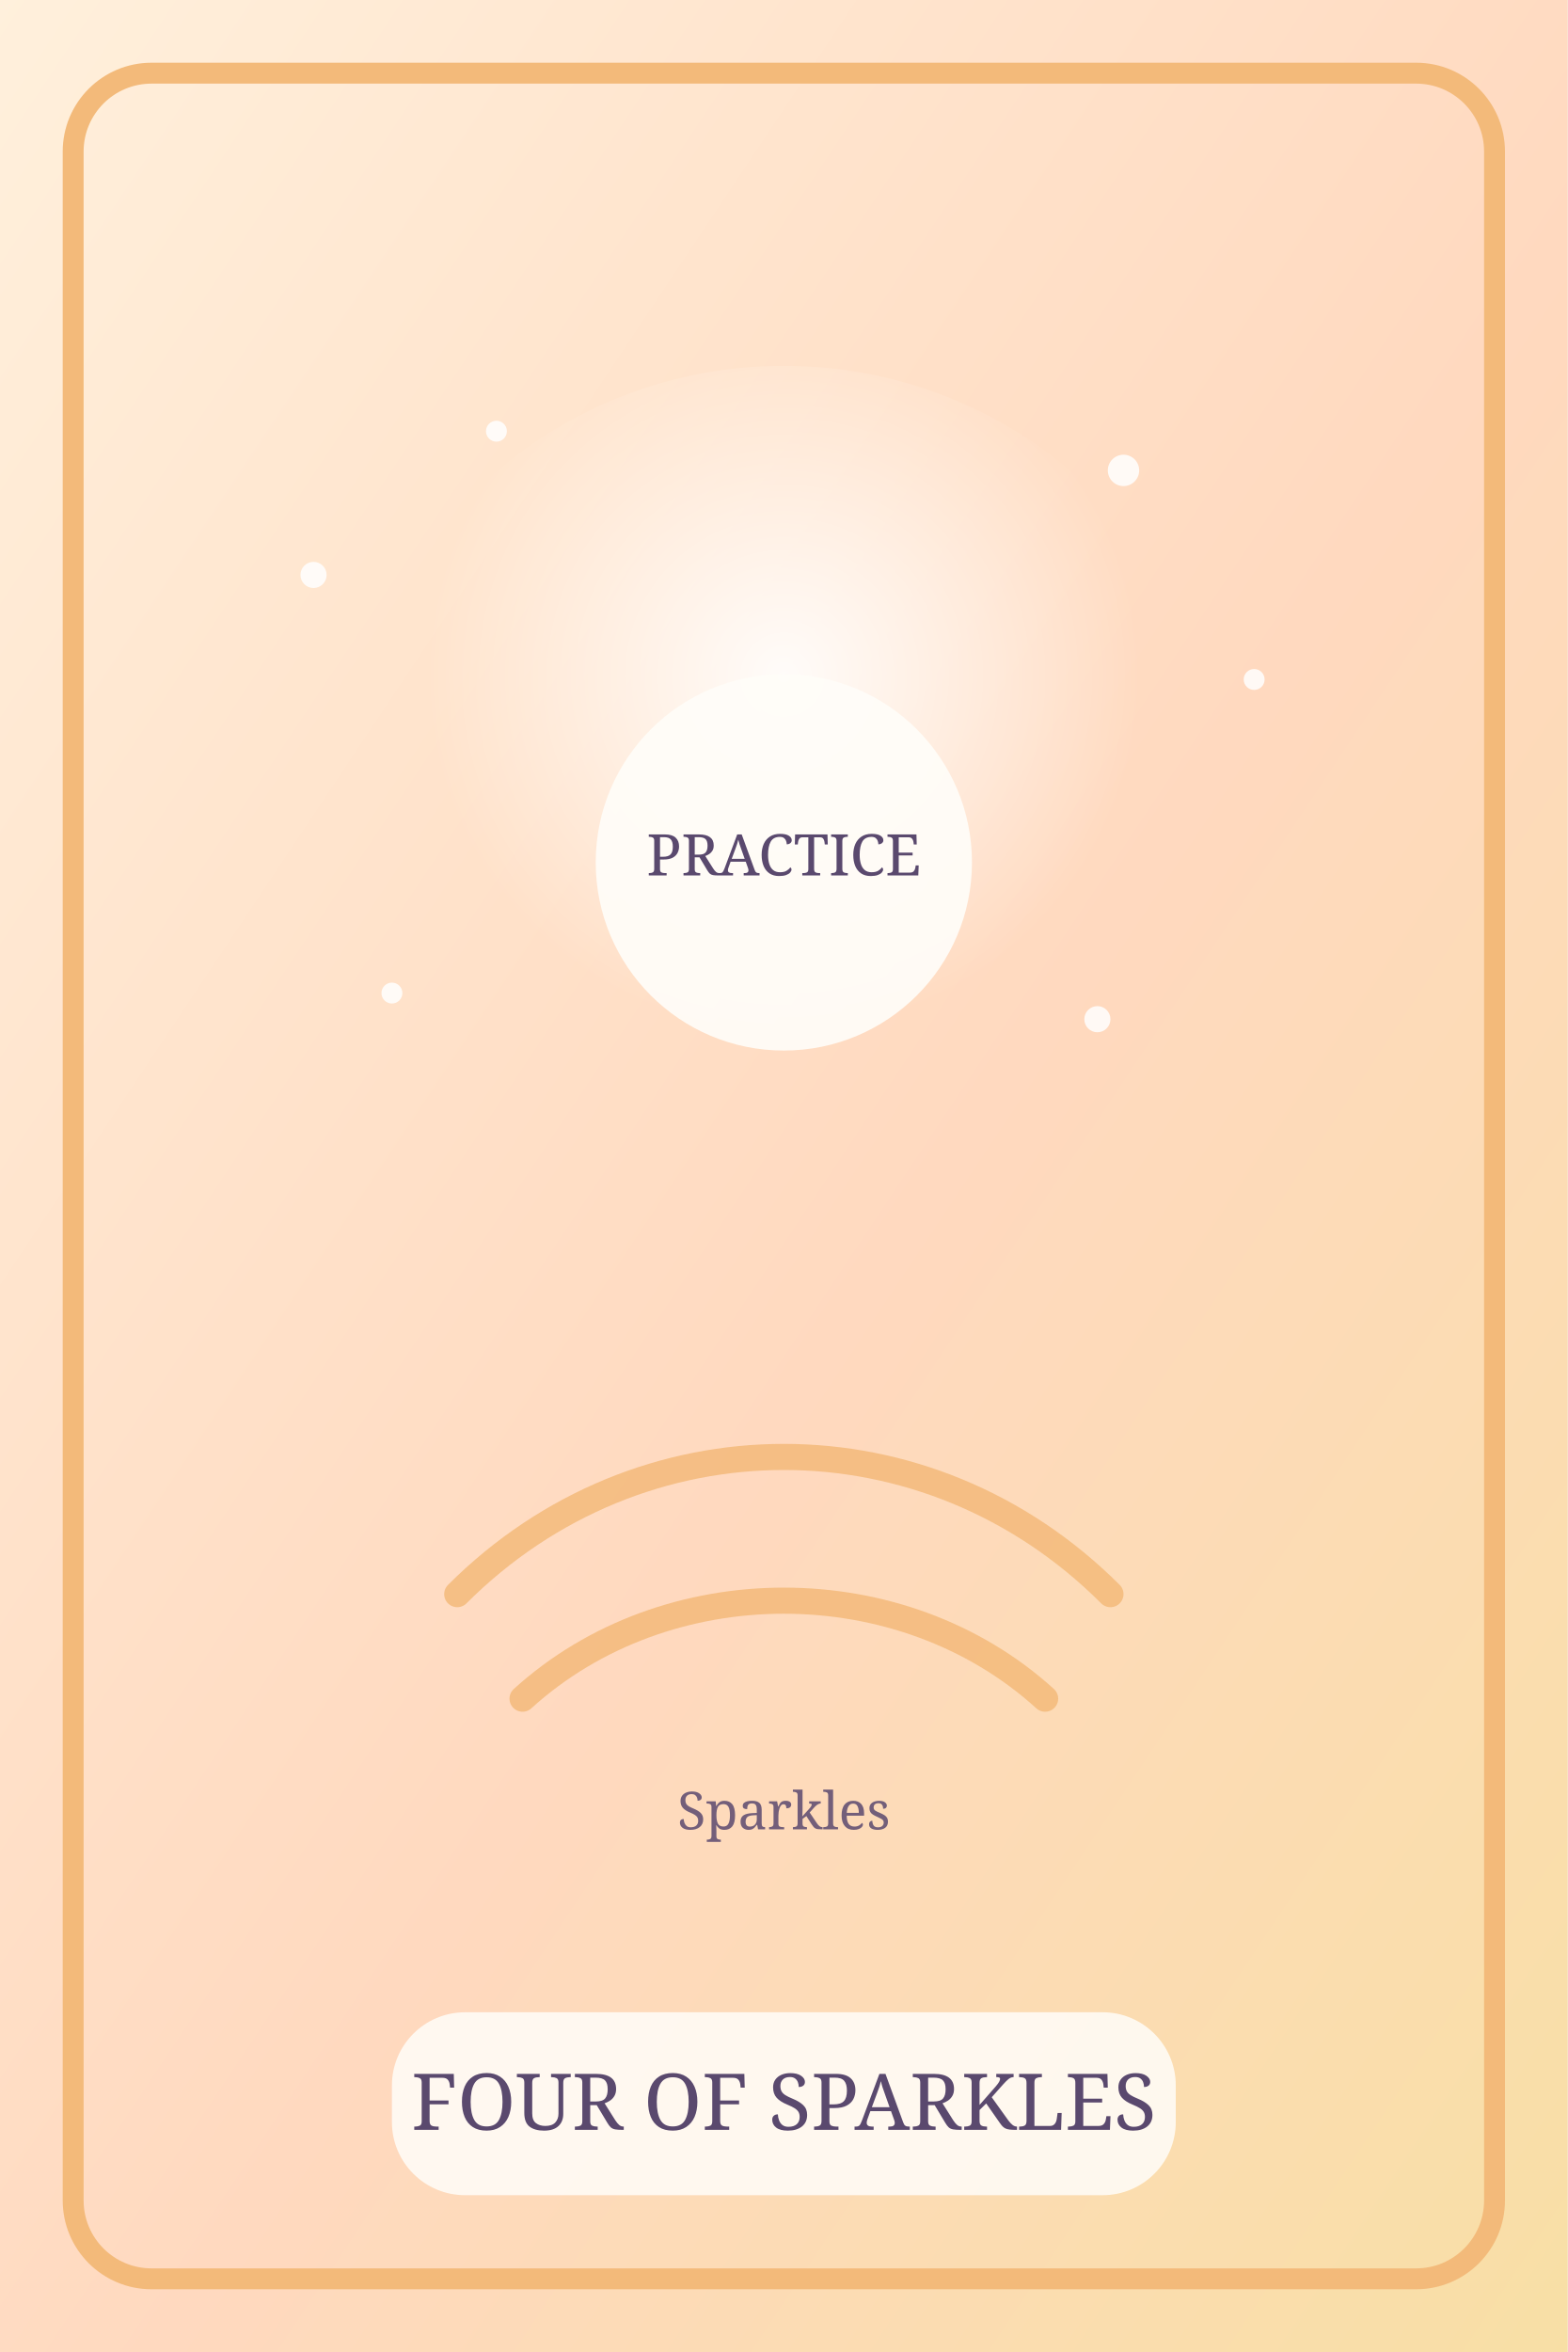
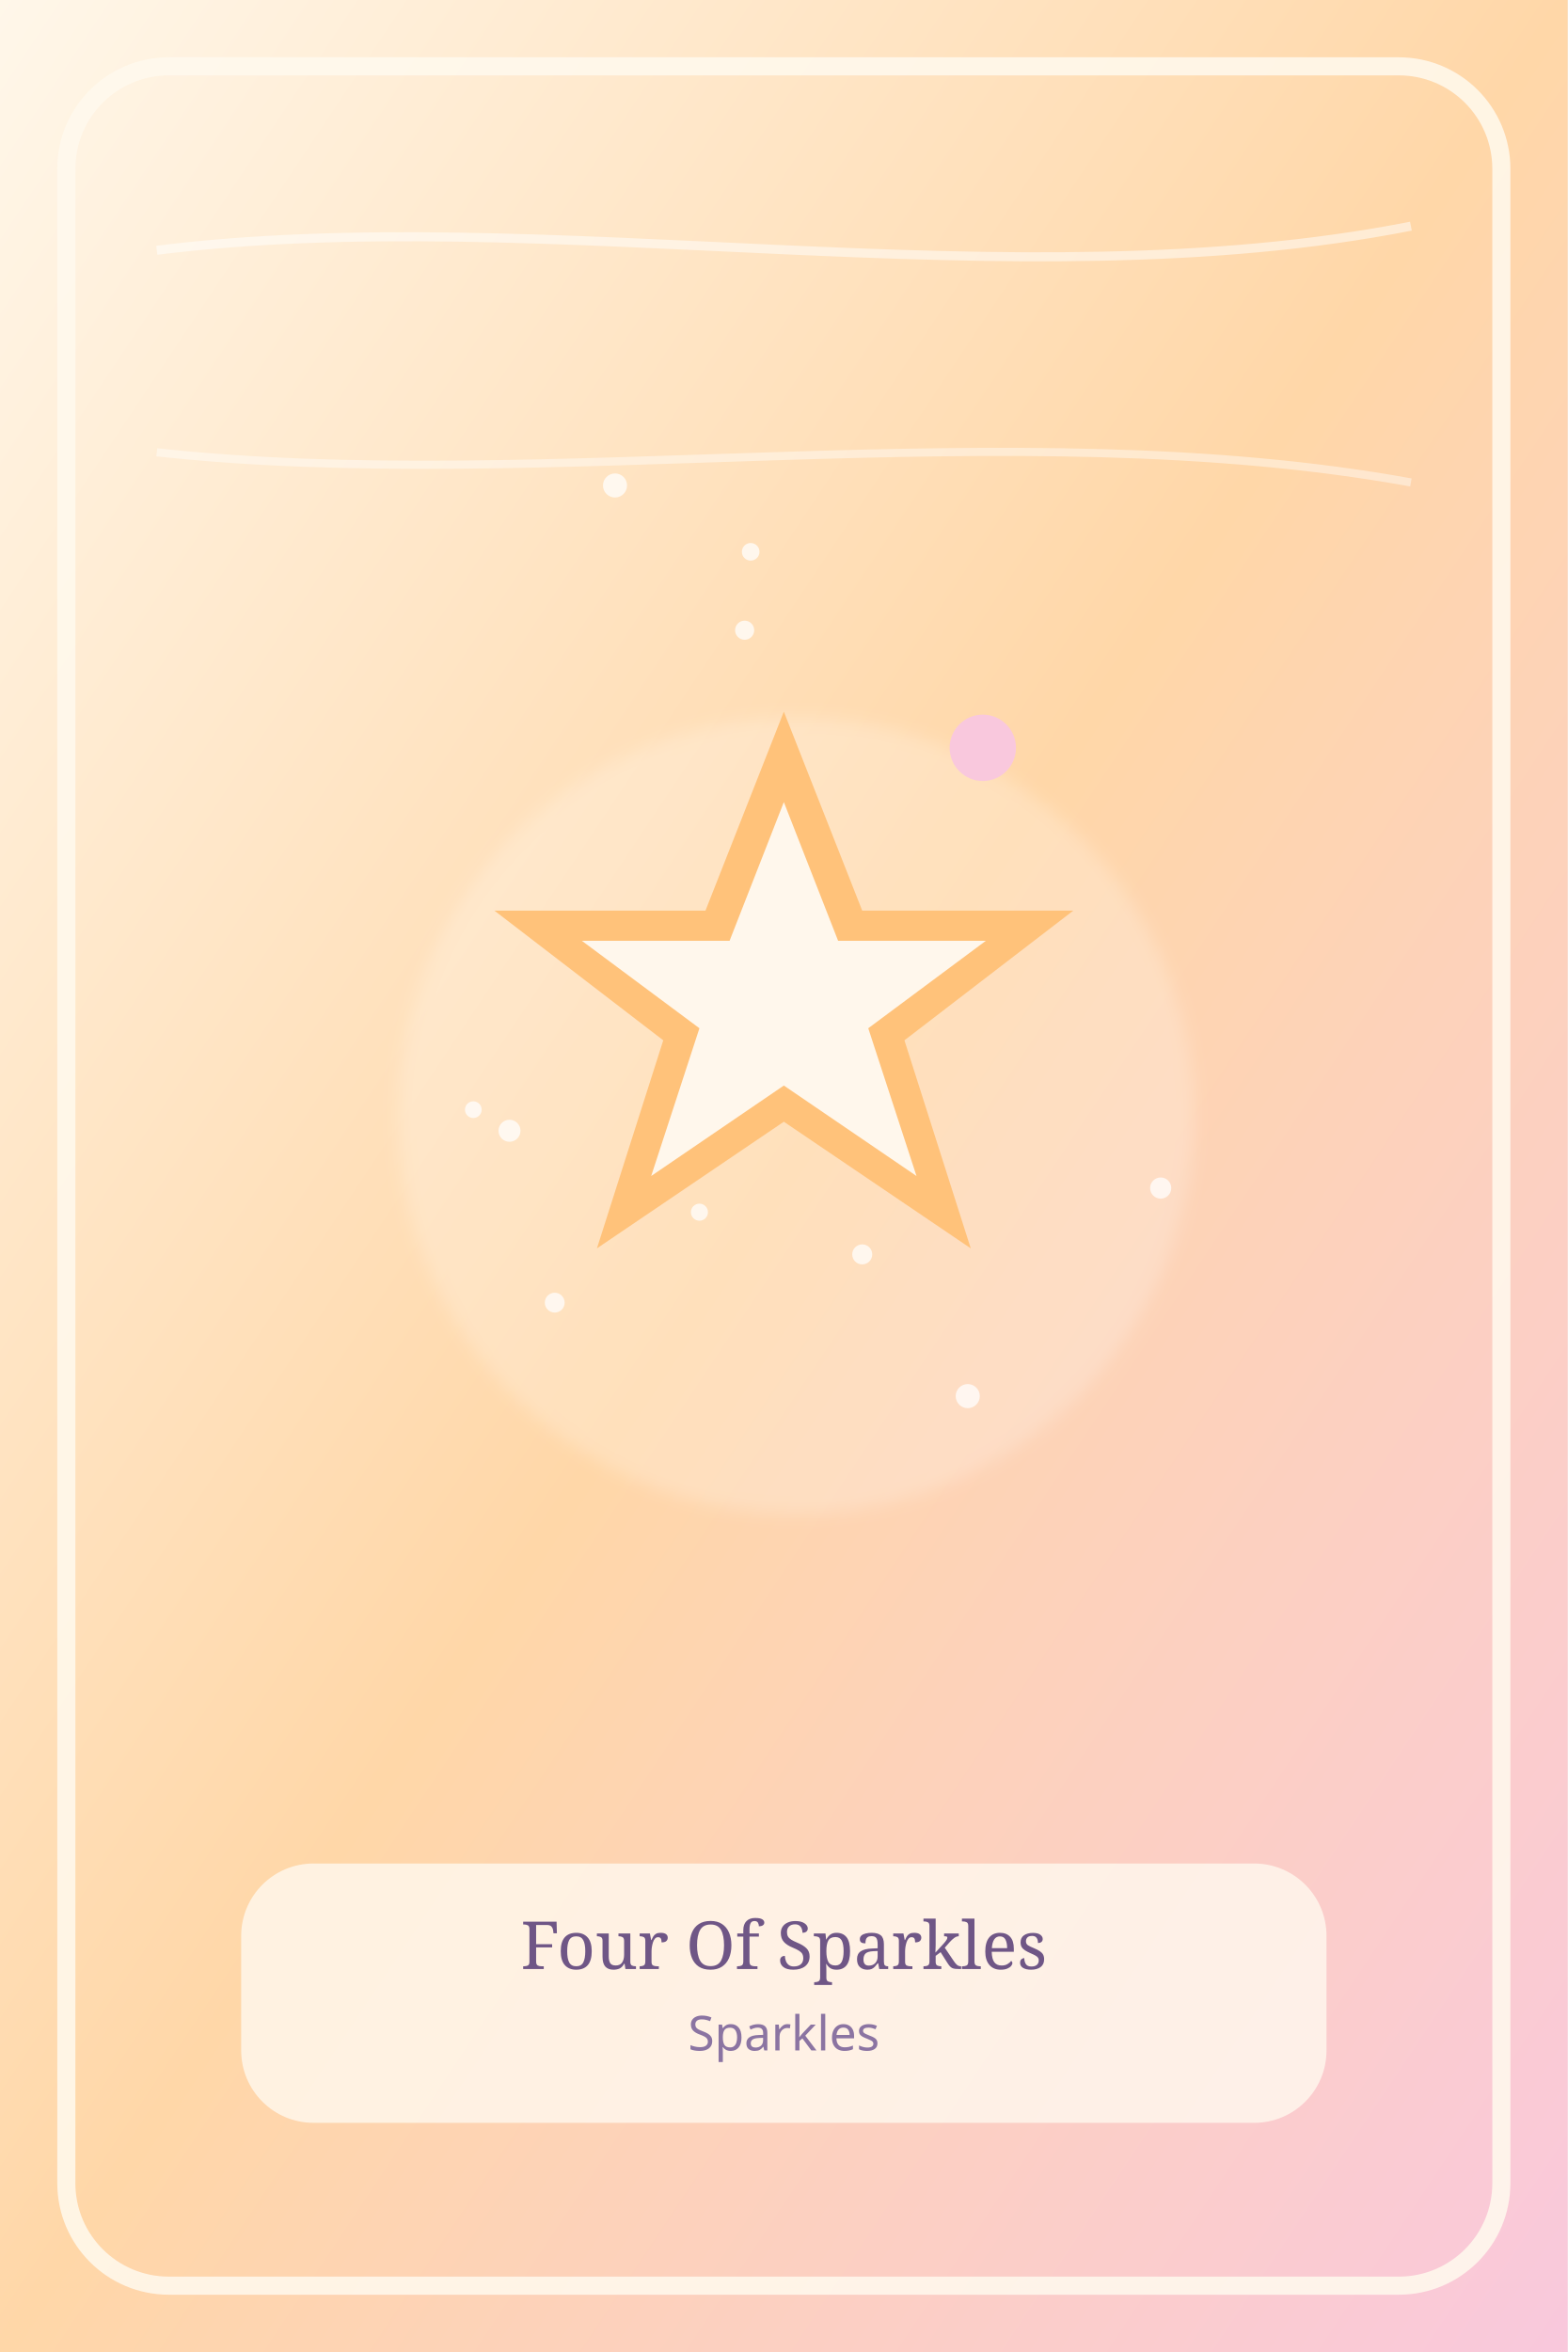
- <svg xmlns="http://www.w3.org/2000/svg" viewBox="0 0 600 900" role="img" aria-label="Four of Sparkles tarot card art">
+ <svg xmlns="http://www.w3.org/2000/svg" viewBox="0 0 520 780" role="img" aria-labelledby="t d">
  <defs>
    <linearGradient id="bg" x1="0" y1="0" x2="1" y2="1">
-       <stop offset="0%" stop-color="#fff0dc" />
-       <stop offset="55%" stop-color="#ffd9bf" />
-       <stop offset="100%" stop-color="#f8dfa5" />
+       <stop offset="0%" stop-color="#fff7ea" />
+       <stop offset="50%" stop-color="#ffd7a8" />
+       <stop offset="100%" stop-color="#f9c8dd" />
    </linearGradient>
-     <radialGradient id="halo" cx="50%" cy="35%" r="40%">
-       <stop offset="0%" stop-color="#ffffff" stop-opacity="0.9" />
-       <stop offset="100%" stop-color="#ffffff" stop-opacity="0" />
-     </radialGradient>
+     <filter id="soft" x="-20%" y="-20%" width="140%" height="140%">
+       <feGaussianBlur stdDeviation="2.8" />
+     </filter>
  </defs>
-   <rect width="600" height="900" fill="url(#bg)" />
-   <rect x="28" y="28" width="544" height="844" rx="30" fill="none" stroke="#f3ba7a" stroke-width="8" />
-   <circle cx="300" cy="310" r="170" fill="url(#halo)" />
-   <g fill="#fff" opacity="0.85">
-     <circle cx="120" cy="220" r="5" />
-     <circle cx="190" cy="165" r="4" />
-     <circle cx="430" cy="180" r="6" />
-     <circle cx="480" cy="260" r="4" />
-     <circle cx="150" cy="380" r="4" />
-     <circle cx="420" cy="390" r="5" />
+   <rect width="520" height="780" fill="url(#bg)" />
+   <rect x="22" y="22" width="476" height="736" rx="34" fill="none" stroke="#fff9ee" stroke-width="6" opacity=".86" />
+   <path d="M52 83 C180 67,336 101,468 75" stroke="#fff" stroke-opacity=".5" stroke-width="3" fill="none" />
+   <path d="M52 150 C180 164,336 136,468 160" stroke="#fff" stroke-opacity=".42" stroke-width="2.7" fill="none" />
+   <circle cx="264" cy="370" r="132" fill="#ffffff" opacity=".22" filter="url(#soft)" />
+   <path d="M260 236 L286 302 L356 302 L300 345 L322 414 L260 372 L198 414 L220 345 L164 302 L234 302 Z" fill="#ffc27a" />
+   <path d="M260 266 L278 312 L327 312 L288 341 L304 390 L260 360 L216 390 L232 341 L193 312 L242 312 Z" fill="#fff7ec" />
+   <circle cx="326" cy="248" r="11" fill="#f9c8dd" />
+   <g>
+     <circle cx="232" cy="402" r="2.83" fill="#fff" opacity=".74" />
+     <circle cx="249" cy="183" r="2.92" fill="#fff" opacity=".74" />
+     <circle cx="321" cy="463" r="4.00" fill="#fff" opacity=".74" />
+     <circle cx="184" cy="432" r="3.29" fill="#fff" opacity=".74" />
+     <circle cx="286" cy="416" r="3.32" fill="#fff" opacity=".74" />
+     <circle cx="385" cy="394" r="3.51" fill="#fff" opacity=".74" />
+     <circle cx="169" cy="375" r="3.65" fill="#fff" opacity=".74" />
+     <circle cx="204" cy="161" r="3.99" fill="#fff" opacity=".74" />
+     <circle cx="247" cy="209" r="3.17" fill="#fff" opacity=".74" />
+     <circle cx="157" cy="368" r="2.77" fill="#fff" opacity=".74" />
  </g>
-   <g stroke="#f3ba7a" stroke-width="10" stroke-linecap="round" fill="none" opacity="0.85">
-     <path d="M175 610 C245 540, 355 540, 425 610" />
-     <path d="M200 650 C255 600, 345 600, 400 650" />
-   </g>
-   <circle cx="300" cy="330" r="72" fill="#fffdf8" opacity="0.92" />
-   <text x="300" y="335" text-anchor="middle" font-family="Georgia, serif" font-size="22" fill="#5a496e">PRACTICE</text>
-   <text x="300" y="700" text-anchor="middle" font-family="Georgia, serif" font-size="20" fill="#5a496e" opacity="0.85">Sparkles</text>
-   <rect x="150" y="770" width="300" height="70" rx="28" fill="#fffdf8" opacity="0.86" />
-   <text x="300" y="815" text-anchor="middle" font-family="Georgia, serif" font-size="30" fill="#5a496e">FOUR OF SPARKLES</text>
+   <rect x="80" y="618" width="360" height="86" rx="24" fill="#fff9ef" opacity=".8" />
+   <text x="260" y="653" text-anchor="middle" font-family="'Cormorant Garamond', Georgia, serif" font-size="22" fill="#6f5686">Four Of Sparkles</text>
+   <text x="260" y="680" text-anchor="middle" font-family="'Nunito', sans-serif" font-size="16" fill="#8b74a2">Sparkles</text>
</svg>
